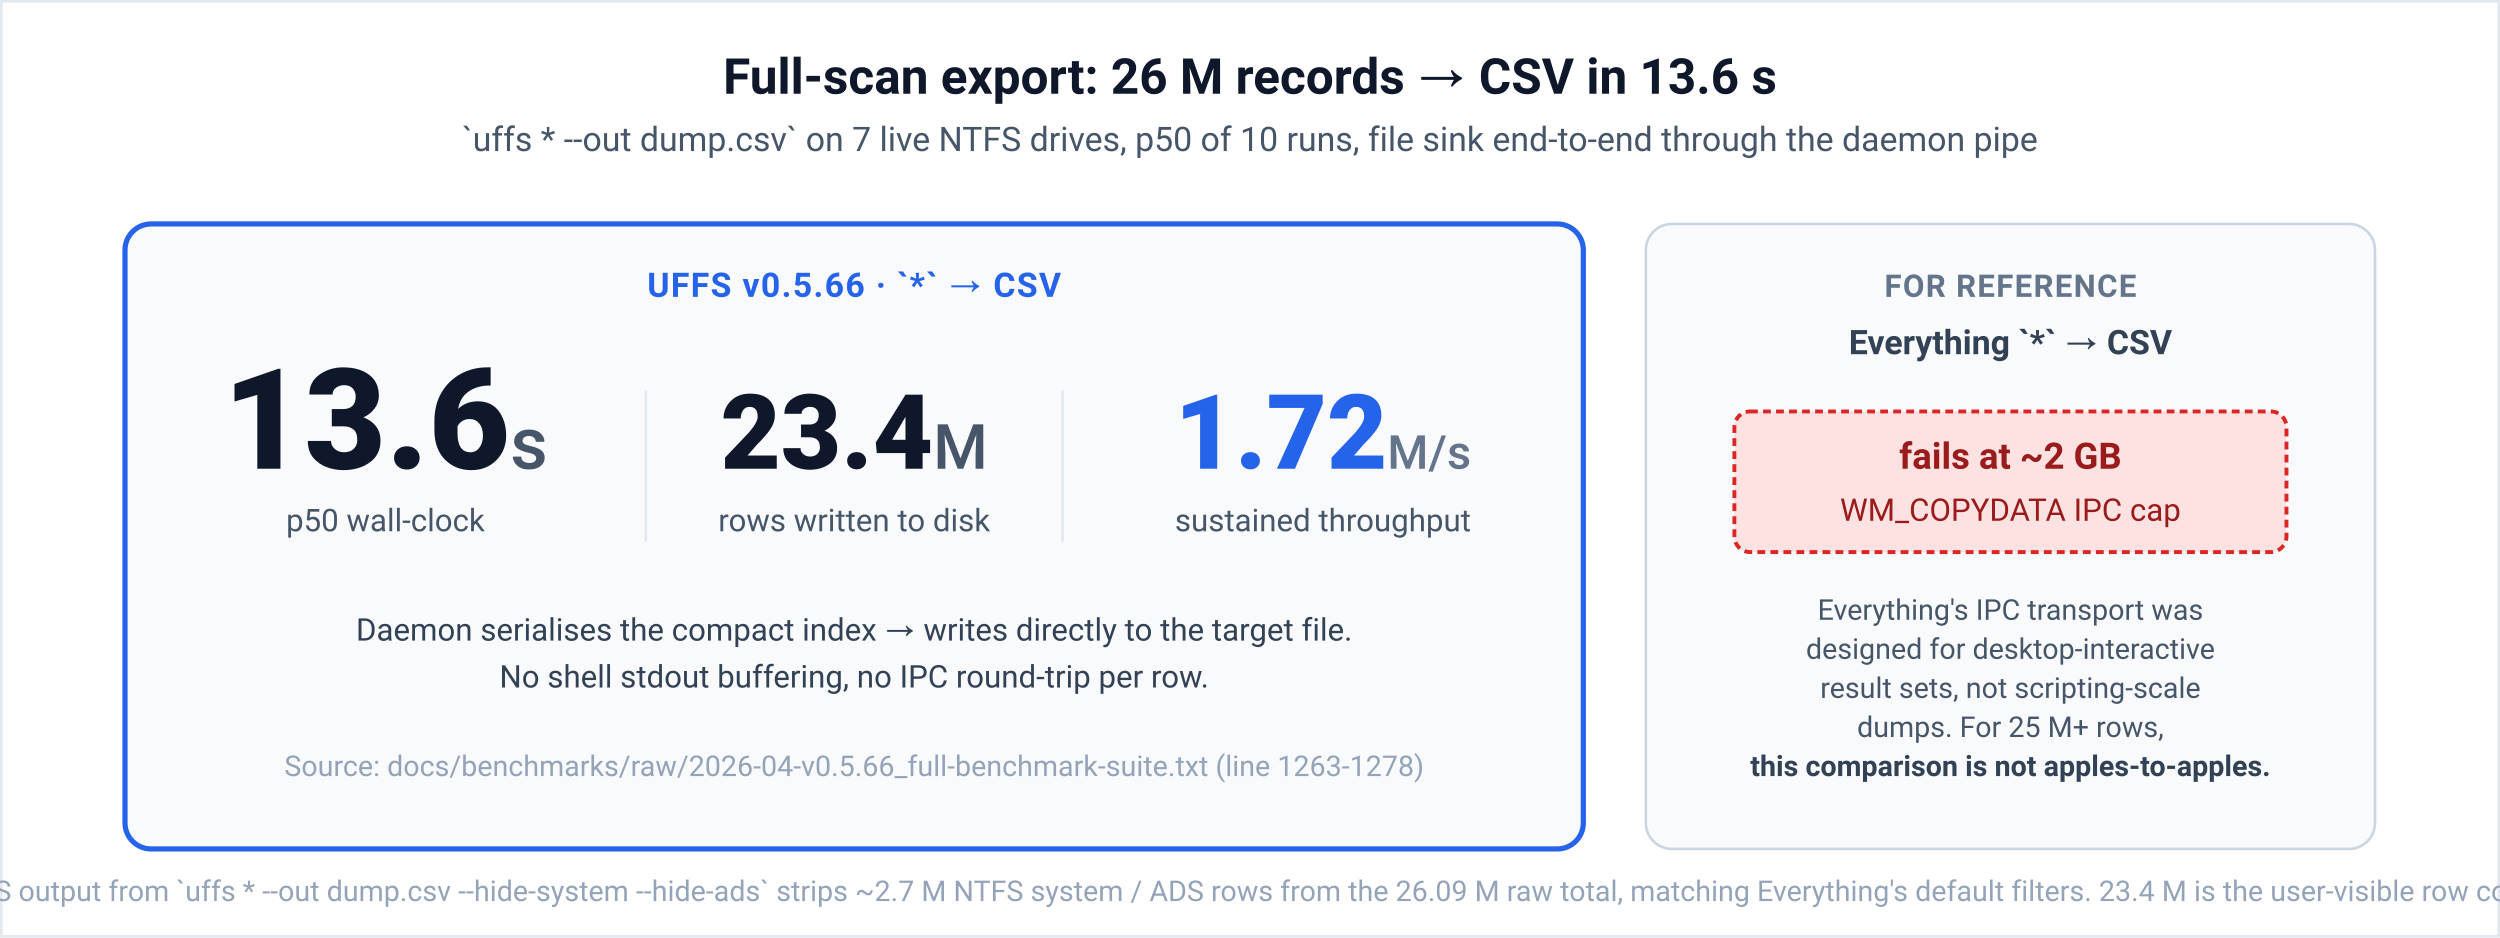
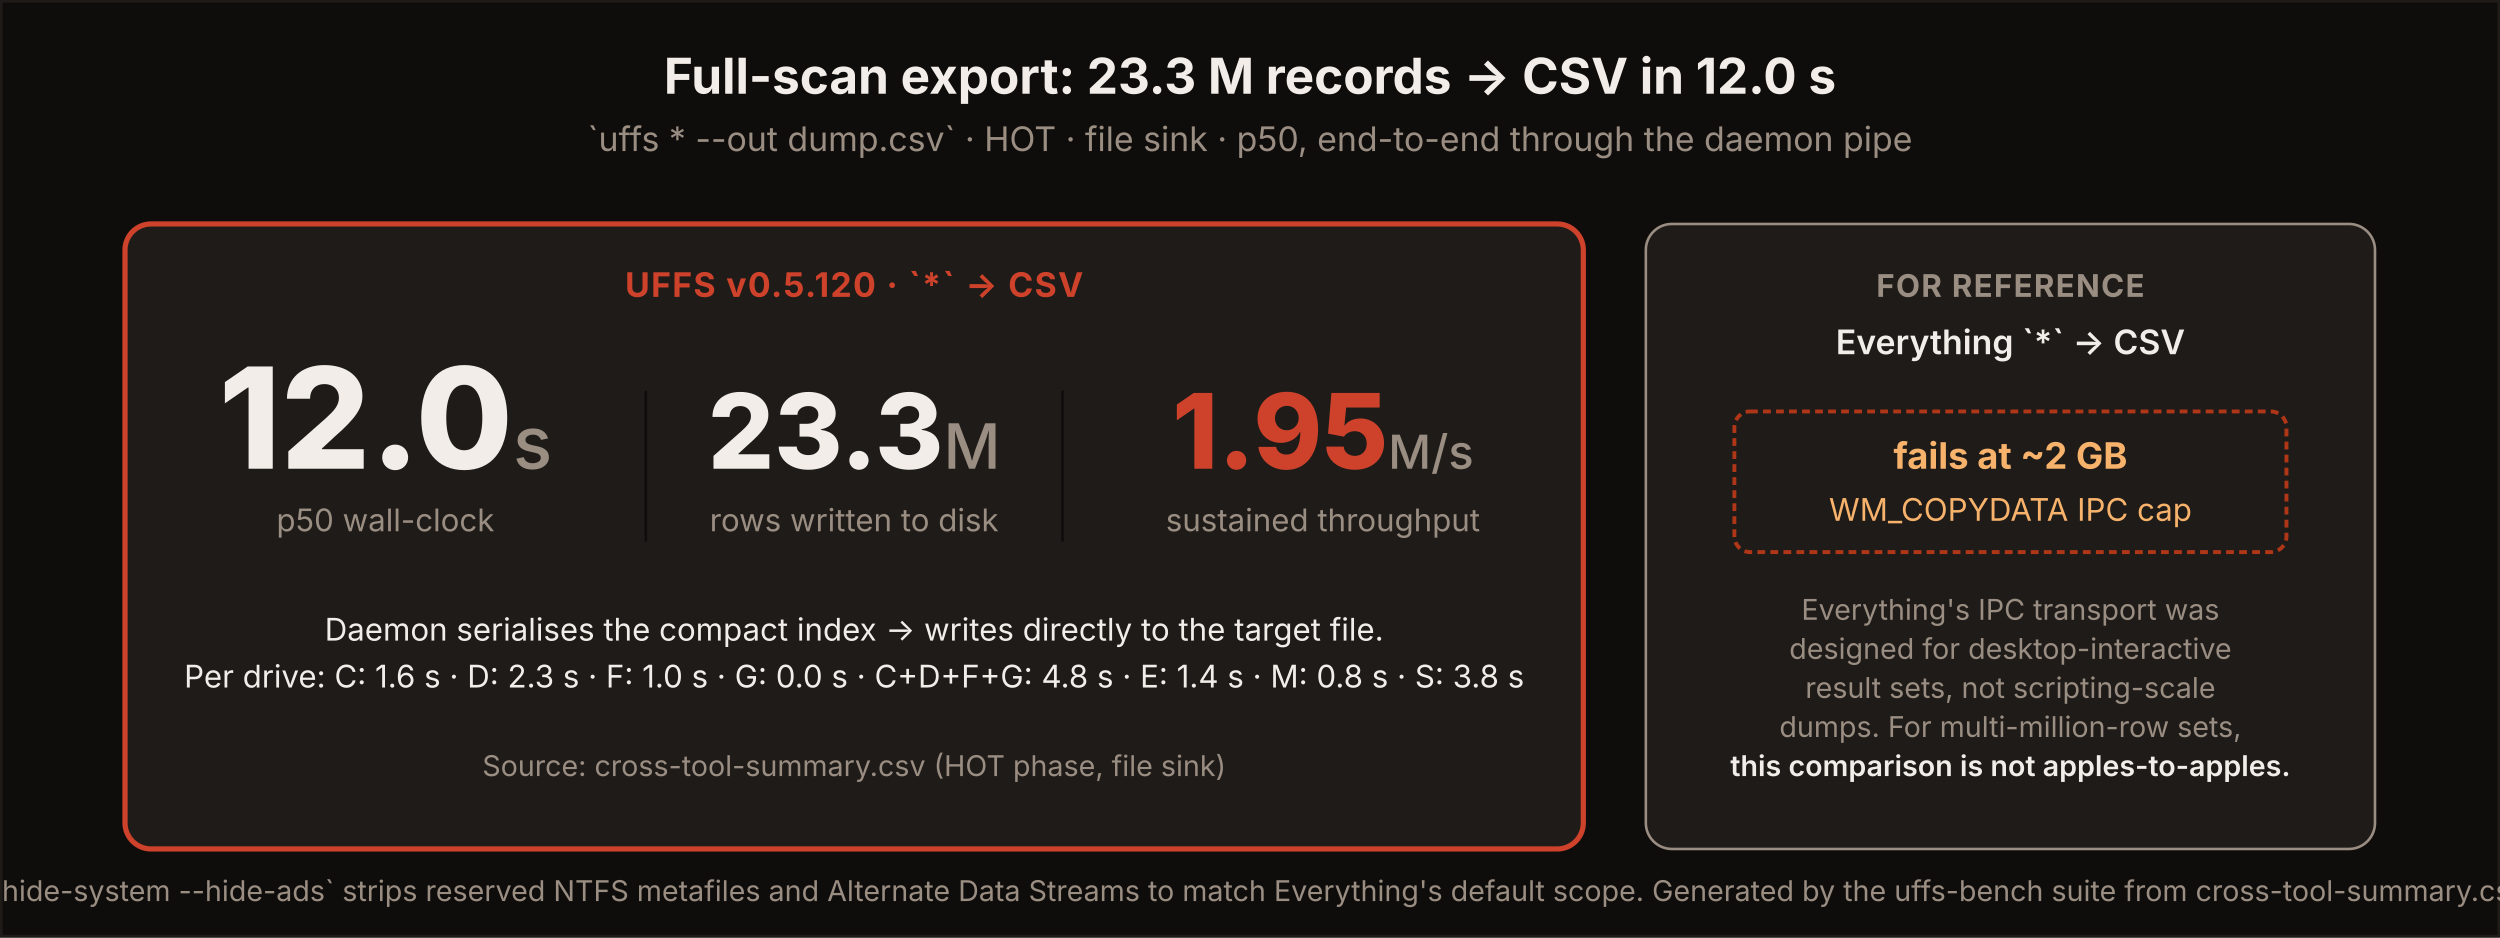
- <svg xmlns="http://www.w3.org/2000/svg" viewBox="0 0 960 360" font-family="-apple-system, BlinkMacSystemFont, 'Segoe UI', Roboto, Helvetica, Arial, sans-serif" role="img" aria-label="Stat card: UFFS v0.5.66 exports 23.4 million rows to CSV in 13.6 seconds at 1.72 million records per second, while Everything's single-command bulk export is architecturally bounded by the 2 GB WM_COPYDATA IPC cap">
-   <rect x="0" y="0" width="960" height="360" fill="#ffffff" />
-   <rect x="0.5" y="0.5" width="959" height="359" fill="none" stroke="#e2e8f0" stroke-width="1" />
-   <text x="480" y="36" text-anchor="middle" font-size="19" font-weight="700" fill="#0f172a">Full-scan export: 26 M records → CSV in 13.6 s</text>
-   <text x="480" y="58" text-anchor="middle" font-size="13" fill="#475569">`uffs * --out dump.csv` on 7 live NTFS drives, p50 of 10 runs, file sink end-to-end through the daemon pipe</text>
+ <svg xmlns="http://www.w3.org/2000/svg" viewBox="0 0 960 360" font-family="Inter, -apple-system, BlinkMacSystemFont, 'Segoe UI', Roboto, Helvetica, Arial, sans-serif" role="img" aria-label="Stat card: Full-scan export: 23.3 M records → CSV in 12.0 s; Everything's single-command bulk export is architecturally bounded by the 2 GB WM_COPYDATA IPC cap">
+   <rect x="0" y="0" width="960" height="360" fill="#0F0D0B" />
+   <rect x="0.5" y="0.5" width="959" height="359" fill="none" stroke="#1E1B18" stroke-width="1" />
+   <text x="480" y="36" text-anchor="middle" font-size="19" font-weight="700" fill="#F2EDE8">Full-scan export: 23.3 M records → CSV in 12.0 s</text>
+   <text x="480" y="58" text-anchor="middle" font-size="13" fill="#9A8D82">`uffs * --out dump.csv` · HOT · file sink · p50, end-to-end through the daemon pipe</text>
  <g>
-     <rect x="48" y="86" width="560" height="240" rx="10" fill="#f8fafc" stroke="#2563eb" stroke-width="2" />
-     <text x="328" y="114" text-anchor="middle" font-size="13" font-weight="700" fill="#2563eb" letter-spacing="0.5">UFFS v0.5.66  ·  `*` → CSV</text>
-     <text x="148" y="180" text-anchor="middle" font-size="54" font-weight="800" fill="#0f172a">13.6<tspan font-size="28" font-weight="500" fill="#475569">s</tspan>
+     <rect x="48" y="86" width="560" height="240" rx="10" fill="#1E1B18" stroke="#CE422B" stroke-width="2" />
+     <text x="328" y="114" text-anchor="middle" font-size="13" font-weight="700" fill="#CE422B" letter-spacing="0.5">UFFS v0.5.120  ·  `*` → CSV</text>
+     <text x="148" y="180" text-anchor="middle" font-size="54" font-weight="800" fill="#F2EDE8">12.0<tspan font-size="28" font-weight="500" fill="#9A8D82">s</tspan>
    </text>
-     <text x="148" y="204" text-anchor="middle" font-size="12" fill="#475569">p50 wall-clock</text>
-     <line x1="248" y1="150" x2="248" y2="208" stroke="#e2e8f0" stroke-width="1" />
-     <text x="328" y="180" text-anchor="middle" font-size="40" font-weight="800" fill="#0f172a">23.4<tspan font-size="24" font-weight="500" fill="#475569">M</tspan>
+     <text x="148" y="204" text-anchor="middle" font-size="12" fill="#9A8D82">p50 wall-clock</text>
+     <line x1="248" y1="150" x2="248" y2="208" stroke="#0F0D0B" stroke-width="1" />
+     <text x="328" y="180" text-anchor="middle" font-size="40" font-weight="800" fill="#F2EDE8">23.3<tspan font-size="24" font-weight="500" fill="#9A8D82">M</tspan>
    </text>
-     <text x="328" y="204" text-anchor="middle" font-size="12" fill="#475569">rows written to disk</text>
-     <line x1="408" y1="150" x2="408" y2="208" stroke="#e2e8f0" stroke-width="1" />
-     <text x="508" y="180" text-anchor="middle" font-size="40" font-weight="800" fill="#2563eb">1.72<tspan font-size="18" font-weight="500" fill="#64748b">M/s</tspan>
+     <text x="328" y="204" text-anchor="middle" font-size="12" fill="#9A8D82">rows written to disk</text>
+     <line x1="408" y1="150" x2="408" y2="208" stroke="#0F0D0B" stroke-width="1" />
+     <text x="508" y="180" text-anchor="middle" font-size="40" font-weight="800" fill="#CE422B">1.95<tspan font-size="18" font-weight="500" fill="#9A8D82">M/s</tspan>
    </text>
-     <text x="508" y="204" text-anchor="middle" font-size="12" fill="#475569">sustained throughput</text>
-     <text x="328" y="246" text-anchor="middle" font-size="12" fill="#334155">Daemon serialises the compact index → writes directly to the target file.</text>
-     <text x="328" y="264" text-anchor="middle" font-size="12" fill="#334155">No shell stdout buffering, no IPC round-trip per row.</text>
-     <text x="328" y="298" text-anchor="middle" font-size="11" fill="#94a3b8">Source: docs/benchmarks/raw/2026-04-v0.5.66_full-benchmark-suite.txt  (line 1263-1278)</text>
+     <text x="508" y="204" text-anchor="middle" font-size="12" fill="#9A8D82">sustained throughput</text>
+     <text x="328" y="246" text-anchor="middle" font-size="12" fill="#F2EDE8">Daemon serialises the compact index → writes directly to the target file.</text>
+     <text x="328" y="264" text-anchor="middle" font-size="12" fill="#F2EDE8">Per drive: C: 1.6 s  ·  D: 2.3 s  ·  F: 1.0 s  ·  G: 0.0 s  ·  C+D+F+G: 4.8 s  ·  E: 1.4 s  ·  M: 0.8 s  ·  S: 3.8 s</text>
+     <text x="328" y="298" text-anchor="middle" font-size="11" fill="#9A8D82">Source: cross-tool-summary.csv (HOT phase, file sink)</text>
  </g>
  <g>
-     <rect x="632" y="86" width="280" height="240" rx="10" fill="#f8fafc" stroke="#cbd5e1" stroke-width="1" />
-     <text x="772" y="114" text-anchor="middle" font-size="12" font-weight="700" fill="#64748b" letter-spacing="0.5">FOR REFERENCE</text>
-     <text x="772" y="136" text-anchor="middle" font-size="13" font-weight="600" fill="#334155">Everything `*` → CSV</text>
-     <rect x="666" y="158" width="212" height="54" rx="6" fill="#fee2e2" stroke="#dc2626" stroke-width="1.5" stroke-dasharray="3,2" />
-     <text x="772" y="180" text-anchor="middle" font-size="14" font-weight="700" fill="#991b1b">fails at ~2 GB</text>
-     <text x="772" y="200" text-anchor="middle" font-size="12" fill="#991b1b">WM_COPYDATA IPC cap</text>
-     <text x="772" y="238" text-anchor="middle" font-size="11" fill="#475569">Everything's IPC transport was</text>
-     <text x="772" y="253" text-anchor="middle" font-size="11" fill="#475569">designed for desktop-interactive</text>
-     <text x="772" y="268" text-anchor="middle" font-size="11" fill="#475569">result sets, not scripting-scale</text>
-     <text x="772" y="283" text-anchor="middle" font-size="11" fill="#475569">dumps. For 25 M+ rows,</text>
-     <text x="772" y="298" text-anchor="middle" font-size="11" font-weight="600" fill="#334155">this comparison is not apples-to-apples.</text>
+     <rect x="632" y="86" width="280" height="240" rx="10" fill="#1E1B18" stroke="#9A8D82" stroke-width="1" />
+     <text x="772" y="114" text-anchor="middle" font-size="12" font-weight="700" fill="#9A8D82" letter-spacing="0.5">FOR REFERENCE</text>
+     <text x="772" y="136" text-anchor="middle" font-size="13" font-weight="600" fill="#F2EDE8">Everything `*` → CSV</text>
+     <rect x="666" y="158" width="212" height="54" rx="6" fill="#1E1B18" stroke="#B03618" stroke-width="1.5" stroke-dasharray="3,2" />
+     <text x="772" y="180" text-anchor="middle" font-size="14" font-weight="700" fill="#F7B26B">fails at ~2 GB</text>
+     <text x="772" y="200" text-anchor="middle" font-size="12" fill="#F7B26B">WM_COPYDATA IPC cap</text>
+     <text x="772" y="238" text-anchor="middle" font-size="11" fill="#9A8D82">Everything's IPC transport was</text>
+     <text x="772" y="253" text-anchor="middle" font-size="11" fill="#9A8D82">designed for desktop-interactive</text>
+     <text x="772" y="268" text-anchor="middle" font-size="11" fill="#9A8D82">result sets, not scripting-scale</text>
+     <text x="772" y="283" text-anchor="middle" font-size="11" fill="#9A8D82">dumps. For multi-million-row sets,</text>
+     <text x="772" y="298" text-anchor="middle" font-size="11" font-weight="600" fill="#F2EDE8">this comparison is not apples-to-apples.</text>
  </g>
-   <text x="480" y="346" text-anchor="middle" font-size="11" fill="#94a3b8">UFFS output from `uffs * --out dump.csv --hide-system --hide-ads` strips ~2.7 M NTFS system / ADS rows from the 26.09 M raw total, matching Everything's default filters. 23.4 M is the user-visible row count.</text>
+   <text x="480" y="346" text-anchor="middle" font-size="11" fill="#9A8D82">`--hide-system --hide-ads` strips reserved NTFS metafiles and Alternate Data Streams to match Everything's default scope. Generated by the uffs-bench suite from cross-tool-summary.csv.</text>
</svg>
